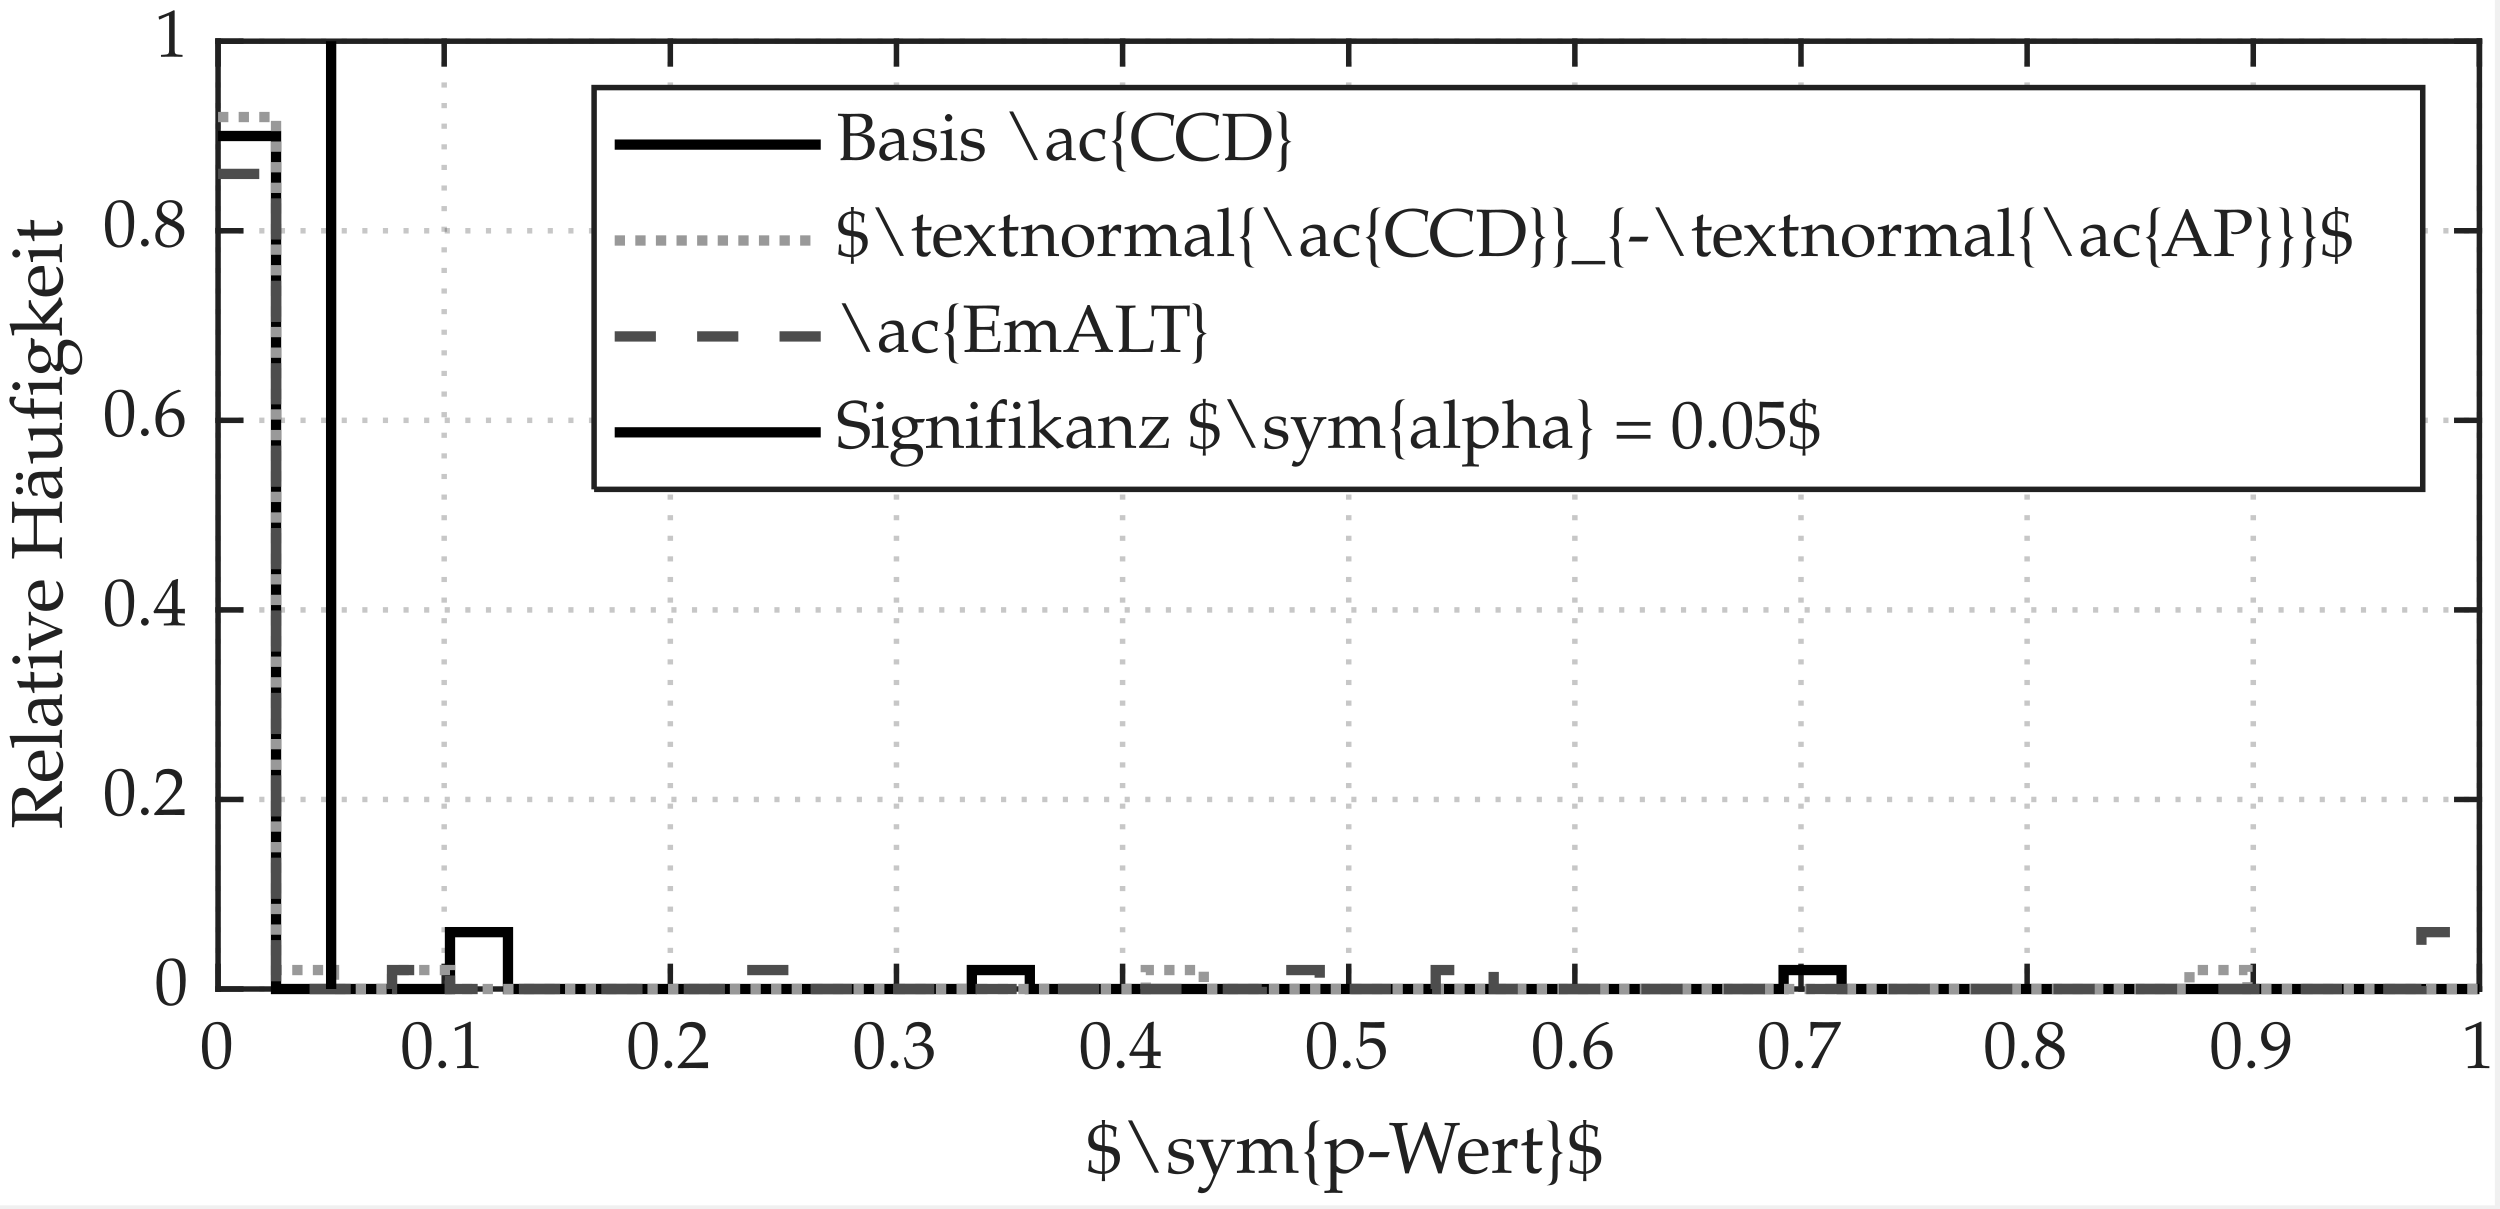
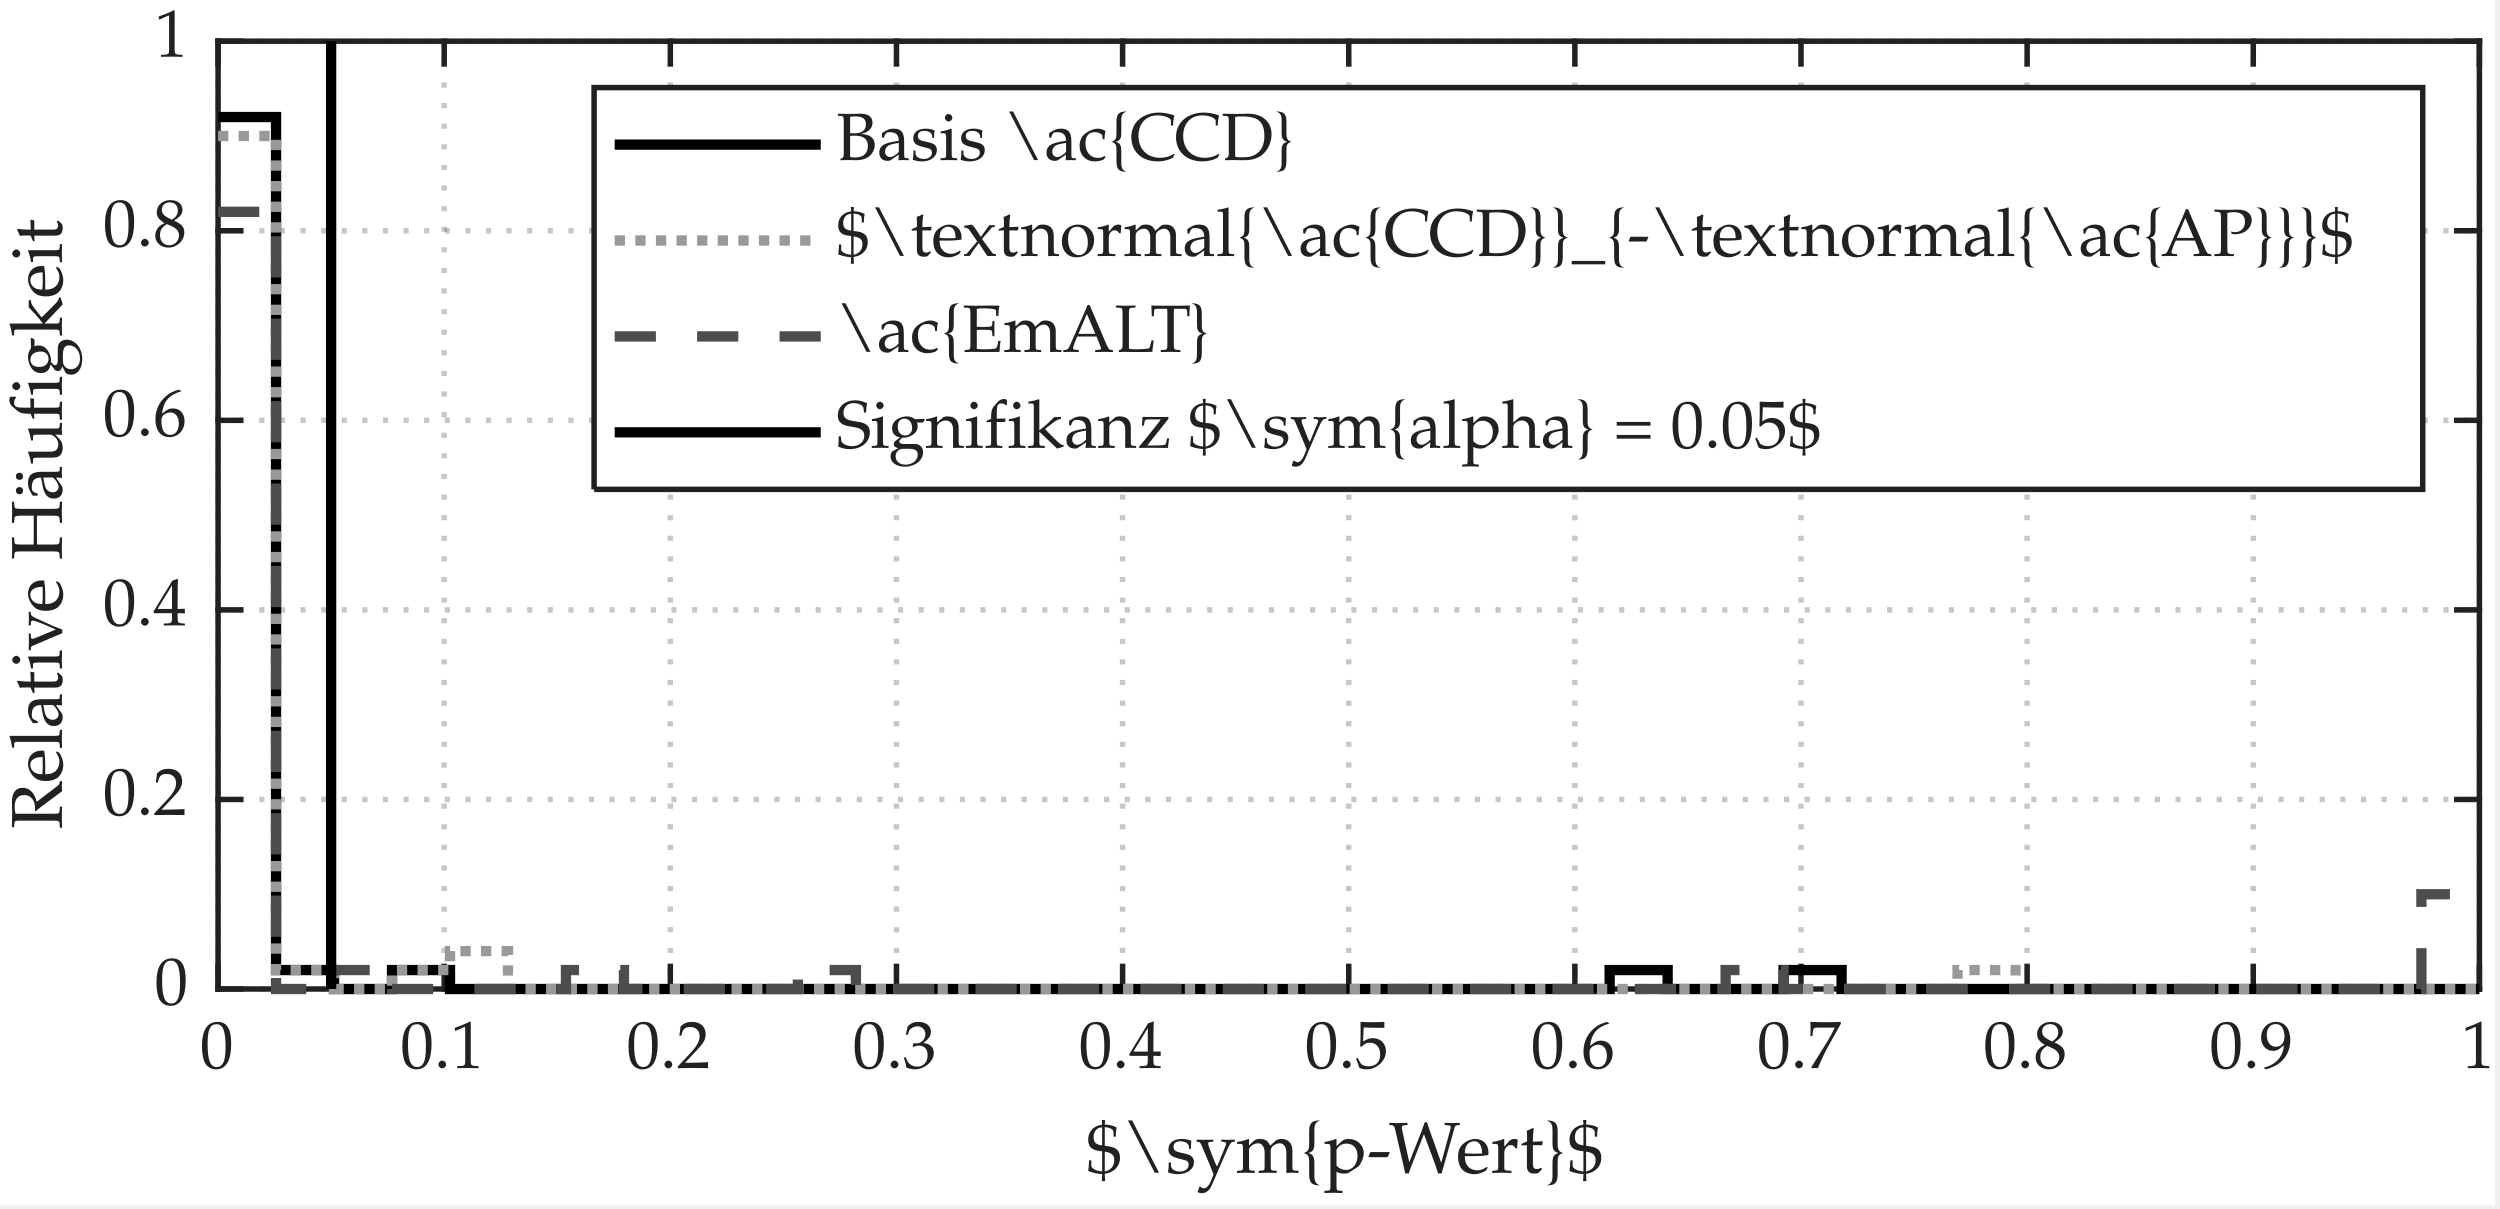
<svg xmlns="http://www.w3.org/2000/svg" width="128.411mm" height="62.089mm" viewBox="0 0 364 176" version="1.2" baseProfile="tiny">
  <defs>
</defs>
  <g fill="none" stroke="black" stroke-width="1" fill-rule="evenodd" stroke-linecap="square" stroke-linejoin="bevel">
    <g fill="#ffffff" fill-opacity="1" stroke="none" transform="matrix(0.75,0,0,0.75,-23.75,-7.5)" font-family="MS Shell Dlg 2" font-size="8.25" font-weight="400" font-style="normal">
      <path vector-effect="none" fill-rule="evenodd" d="M30,9 L516,9 L516,244 L30,244 L30,9" />
    </g>
    <g fill="#ffffff" fill-opacity="1" stroke="none" transform="matrix(7.5e-05,0,0,7.5e-05,-23.75,-7.5)" font-family="MS Shell Dlg 2" font-size="8.25" font-weight="400" font-style="normal">
      <path vector-effect="none" fill-rule="evenodd" d="M740000,180000 L740000,2.02e+06 L5.13e+06,2.02e+06 L5.13e+06,180000 L740000,180000" />
    </g>
    <g fill="#212121" fill-opacity="0.251" stroke="#212121" stroke-opacity="0.251" stroke-dasharray="1,3" stroke-dashoffset="0" stroke-width="1.067" stroke-linecap="butt" stroke-linejoin="round" transform="matrix(0.75,0,0,0.75,-23.75,-7.5)" font-family="MS Shell Dlg 2" font-size="8.25" font-weight="400" font-style="normal">
      <polyline fill="none" vector-effect="none" points="74,18 74,202 " />
      <polyline fill="none" vector-effect="none" points="117.9,18 117.9,202 " />
      <polyline fill="none" vector-effect="none" points="161.8,18 161.8,202 " />
      <polyline fill="none" vector-effect="none" points="205.7,18 205.7,202 " />
      <polyline fill="none" vector-effect="none" points="249.6,18 249.6,202 " />
      <polyline fill="none" vector-effect="none" points="293.5,18 293.5,202 " />
      <polyline fill="none" vector-effect="none" points="337.4,18 337.4,202 " />
      <polyline fill="none" vector-effect="none" points="381.3,18 381.3,202 " />
      <polyline fill="none" vector-effect="none" points="425.2,18 425.2,202 " />
      <polyline fill="none" vector-effect="none" points="469.1,18 469.1,202 " />
      <polyline fill="none" vector-effect="none" points="513,18 513,202 " />
      <polyline fill="none" vector-effect="none" points="74,202 513,202 " />
      <polyline fill="none" vector-effect="none" points="74,165.2 513,165.2 " />
      <polyline fill="none" vector-effect="none" points="74,128.4 513,128.4 " />
      <polyline fill="none" vector-effect="none" points="74,91.6 513,91.6 " />
      <polyline fill="none" vector-effect="none" points="74,54.8 513,54.8 " />
      <polyline fill="none" vector-effect="none" points="74,18 513,18 " />
    </g>
    <g fill="#212121" fill-opacity="1" stroke="#212121" stroke-opacity="1" stroke-width="1" stroke-linecap="square" stroke-linejoin="bevel" transform="matrix(0.75,0,0,0.75,158.125,170.75)" font-family="Palatino Linotype" font-size="14" font-weight="400" font-style="normal">
      <text fill="#212121" fill-opacity="1" stroke="none" xml:space="preserve" x="0" y="0" font-family="Palatino Linotype" font-size="14" font-weight="400" font-style="normal">$\sym{p-Wert}$</text>
    </g>
    <g fill="#212121" fill-opacity="1" stroke="#212121" stroke-opacity="1" stroke-width="1.067" stroke-linecap="square" stroke-linejoin="round" transform="matrix(0.75,0,0,0.75,-23.75,-7.5)" font-family="Palatino Linotype" font-size="14" font-weight="400" font-style="normal">
      <polyline fill="none" vector-effect="none" points="74,202 513,202 " />
      <polyline fill="none" vector-effect="none" points="74,18 513,18 " />
      <polyline fill="none" vector-effect="none" points="74,202 74,197.61 " />
      <polyline fill="none" vector-effect="none" points="74,22.39 74,18 " />
      <polyline fill="none" vector-effect="none" points="117.9,202 117.9,197.61 " />
      <polyline fill="none" vector-effect="none" points="117.9,22.39 117.9,18 " />
      <polyline fill="none" vector-effect="none" points="161.8,202 161.8,197.61 " />
      <polyline fill="none" vector-effect="none" points="161.8,22.39 161.8,18 " />
      <polyline fill="none" vector-effect="none" points="205.7,202 205.7,197.61 " />
      <polyline fill="none" vector-effect="none" points="205.7,22.39 205.7,18 " />
      <polyline fill="none" vector-effect="none" points="249.6,202 249.6,197.61 " />
      <polyline fill="none" vector-effect="none" points="249.6,22.39 249.6,18 " />
      <polyline fill="none" vector-effect="none" points="293.5,202 293.5,197.61 " />
      <polyline fill="none" vector-effect="none" points="293.5,22.39 293.5,18 " />
      <polyline fill="none" vector-effect="none" points="337.4,202 337.4,197.61 " />
      <polyline fill="none" vector-effect="none" points="337.4,22.39 337.4,18 " />
      <polyline fill="none" vector-effect="none" points="381.3,202 381.3,197.61 " />
      <polyline fill="none" vector-effect="none" points="381.3,22.39 381.3,18 " />
      <polyline fill="none" vector-effect="none" points="425.2,202 425.2,197.61 " />
      <polyline fill="none" vector-effect="none" points="425.2,22.39 425.2,18 " />
      <polyline fill="none" vector-effect="none" points="469.1,202 469.1,197.61 " />
      <polyline fill="none" vector-effect="none" points="469.1,22.39 469.1,18 " />
      <polyline fill="none" vector-effect="none" points="513,202 513,197.61 " />
      <polyline fill="none" vector-effect="none" points="513,22.39 513,18 " />
    </g>
    <g fill="#212121" fill-opacity="1" stroke="#212121" stroke-opacity="1" stroke-width="1" stroke-linecap="square" stroke-linejoin="bevel" transform="matrix(0.75,0,0,0.75,29.125,155.5)" font-family="Palatino Linotype" font-size="13" font-weight="400" font-style="normal">
      <text fill="#212121" fill-opacity="1" stroke="none" xml:space="preserve" x="0" y="0" font-family="Palatino Linotype" font-size="13" font-weight="400" font-style="normal">0</text>
    </g>
    <g fill="#212121" fill-opacity="1" stroke="#212121" stroke-opacity="1" stroke-width="1" stroke-linecap="square" stroke-linejoin="bevel" transform="matrix(0.75,0,0,0.75,58.3,155.5)" font-family="Palatino Linotype" font-size="13" font-weight="400" font-style="normal">
      <text fill="#212121" fill-opacity="1" stroke="none" xml:space="preserve" x="0" y="0" font-family="Palatino Linotype" font-size="13" font-weight="400" font-style="normal">0.1</text>
    </g>
    <g fill="#212121" fill-opacity="1" stroke="#212121" stroke-opacity="1" stroke-width="1" stroke-linecap="square" stroke-linejoin="bevel" transform="matrix(0.75,0,0,0.75,91.225,155.5)" font-family="Palatino Linotype" font-size="13" font-weight="400" font-style="normal">
      <text fill="#212121" fill-opacity="1" stroke="none" xml:space="preserve" x="0" y="0" font-family="Palatino Linotype" font-size="13" font-weight="400" font-style="normal">0.2</text>
    </g>
    <g fill="#212121" fill-opacity="1" stroke="#212121" stroke-opacity="1" stroke-width="1" stroke-linecap="square" stroke-linejoin="bevel" transform="matrix(0.75,0,0,0.75,124.15,155.5)" font-family="Palatino Linotype" font-size="13" font-weight="400" font-style="normal">
      <text fill="#212121" fill-opacity="1" stroke="none" xml:space="preserve" x="0" y="0" font-family="Palatino Linotype" font-size="13" font-weight="400" font-style="normal">0.3</text>
    </g>
    <g fill="#212121" fill-opacity="1" stroke="#212121" stroke-opacity="1" stroke-width="1" stroke-linecap="square" stroke-linejoin="bevel" transform="matrix(0.75,0,0,0.75,157.075,155.5)" font-family="Palatino Linotype" font-size="13" font-weight="400" font-style="normal">
      <text fill="#212121" fill-opacity="1" stroke="none" xml:space="preserve" x="0" y="0" font-family="Palatino Linotype" font-size="13" font-weight="400" font-style="normal">0.4</text>
    </g>
    <g fill="#212121" fill-opacity="1" stroke="#212121" stroke-opacity="1" stroke-width="1" stroke-linecap="square" stroke-linejoin="bevel" transform="matrix(0.75,0,0,0.75,190,155.5)" font-family="Palatino Linotype" font-size="13" font-weight="400" font-style="normal">
      <text fill="#212121" fill-opacity="1" stroke="none" xml:space="preserve" x="0" y="0" font-family="Palatino Linotype" font-size="13" font-weight="400" font-style="normal">0.5</text>
    </g>
    <g fill="#212121" fill-opacity="1" stroke="#212121" stroke-opacity="1" stroke-width="1" stroke-linecap="square" stroke-linejoin="bevel" transform="matrix(0.75,0,0,0.75,222.925,155.5)" font-family="Palatino Linotype" font-size="13" font-weight="400" font-style="normal">
      <text fill="#212121" fill-opacity="1" stroke="none" xml:space="preserve" x="0" y="0" font-family="Palatino Linotype" font-size="13" font-weight="400" font-style="normal">0.6</text>
    </g>
    <g fill="#212121" fill-opacity="1" stroke="#212121" stroke-opacity="1" stroke-width="1" stroke-linecap="square" stroke-linejoin="bevel" transform="matrix(0.75,0,0,0.75,255.85,155.5)" font-family="Palatino Linotype" font-size="13" font-weight="400" font-style="normal">
      <text fill="#212121" fill-opacity="1" stroke="none" xml:space="preserve" x="0" y="0" font-family="Palatino Linotype" font-size="13" font-weight="400" font-style="normal">0.7</text>
    </g>
    <g fill="#212121" fill-opacity="1" stroke="#212121" stroke-opacity="1" stroke-width="1" stroke-linecap="square" stroke-linejoin="bevel" transform="matrix(0.75,0,0,0.75,288.775,155.5)" font-family="Palatino Linotype" font-size="13" font-weight="400" font-style="normal">
      <text fill="#212121" fill-opacity="1" stroke="none" xml:space="preserve" x="0" y="0" font-family="Palatino Linotype" font-size="13" font-weight="400" font-style="normal">0.8</text>
    </g>
    <g fill="#212121" fill-opacity="1" stroke="#212121" stroke-opacity="1" stroke-width="1" stroke-linecap="square" stroke-linejoin="bevel" transform="matrix(0.75,0,0,0.75,321.7,155.5)" font-family="Palatino Linotype" font-size="13" font-weight="400" font-style="normal">
      <text fill="#212121" fill-opacity="1" stroke="none" xml:space="preserve" x="0" y="0" font-family="Palatino Linotype" font-size="13" font-weight="400" font-style="normal">0.9</text>
    </g>
    <g fill="#212121" fill-opacity="1" stroke="#212121" stroke-opacity="1" stroke-width="1" stroke-linecap="square" stroke-linejoin="bevel" transform="matrix(0.75,0,0,0.75,358.375,155.5)" font-family="Palatino Linotype" font-size="13" font-weight="400" font-style="normal">
      <text fill="#212121" fill-opacity="1" stroke="none" xml:space="preserve" x="0" y="0" font-family="Palatino Linotype" font-size="13" font-weight="400" font-style="normal">1</text>
    </g>
    <g fill="#212121" fill-opacity="1" stroke="#212121" stroke-opacity="1" stroke-width="1" stroke-linecap="square" stroke-linejoin="bevel" transform="matrix(0,-0.75,0.75,0,9,120.75)" font-family="Palatino Linotype" font-size="14" font-weight="400" font-style="normal">
      <text fill="#212121" fill-opacity="1" stroke="none" xml:space="preserve" x="0" y="0" font-family="Palatino Linotype" font-size="14" font-weight="400" font-style="normal">Relative Häufigkeit</text>
    </g>
    <g fill="#212121" fill-opacity="1" stroke="#212121" stroke-opacity="1" stroke-width="1.067" stroke-linecap="square" stroke-linejoin="round" transform="matrix(0.75,0,0,0.75,-23.75,-7.5)" font-family="Palatino Linotype" font-size="14" font-weight="400" font-style="normal">
      <polyline fill="none" vector-effect="none" points="74,202 74,18 " />
      <polyline fill="none" vector-effect="none" points="513,202 513,18 " />
      <polyline fill="none" vector-effect="none" points="74,202 78.39,202 " />
      <polyline fill="none" vector-effect="none" points="508.61,202 513,202 " />
      <polyline fill="none" vector-effect="none" points="74,165.2 78.39,165.2 " />
      <polyline fill="none" vector-effect="none" points="508.61,165.2 513,165.2 " />
      <polyline fill="none" vector-effect="none" points="74,128.4 78.39,128.4 " />
      <polyline fill="none" vector-effect="none" points="508.61,128.4 513,128.4 " />
      <polyline fill="none" vector-effect="none" points="74,91.6 78.39,91.6 " />
      <polyline fill="none" vector-effect="none" points="508.61,91.6 513,91.6 " />
      <polyline fill="none" vector-effect="none" points="74,54.8 78.39,54.8 " />
      <polyline fill="none" vector-effect="none" points="508.61,54.8 513,54.8 " />
      <polyline fill="none" vector-effect="none" points="74,18 78.39,18 " />
      <polyline fill="none" vector-effect="none" points="508.61,18 513,18 " />
    </g>
    <g fill="#212121" fill-opacity="1" stroke="#212121" stroke-opacity="1" stroke-width="1" stroke-linecap="square" stroke-linejoin="bevel" transform="matrix(0.75,0,0,0.75,22.5,146.25)" font-family="Palatino Linotype" font-size="13" font-weight="400" font-style="normal">
      <text fill="#212121" fill-opacity="1" stroke="none" xml:space="preserve" x="0" y="0" font-family="Palatino Linotype" font-size="13" font-weight="400" font-style="normal">0</text>
    </g>
    <g fill="#212121" fill-opacity="1" stroke="#212121" stroke-opacity="1" stroke-width="1" stroke-linecap="square" stroke-linejoin="bevel" transform="matrix(0.75,0,0,0.75,15,118.65)" font-family="Palatino Linotype" font-size="13" font-weight="400" font-style="normal">
      <text fill="#212121" fill-opacity="1" stroke="none" xml:space="preserve" x="0" y="0" font-family="Palatino Linotype" font-size="13" font-weight="400" font-style="normal">0.2</text>
    </g>
    <g fill="#212121" fill-opacity="1" stroke="#212121" stroke-opacity="1" stroke-width="1" stroke-linecap="square" stroke-linejoin="bevel" transform="matrix(0.75,0,0,0.75,15,91.05)" font-family="Palatino Linotype" font-size="13" font-weight="400" font-style="normal">
      <text fill="#212121" fill-opacity="1" stroke="none" xml:space="preserve" x="0" y="0" font-family="Palatino Linotype" font-size="13" font-weight="400" font-style="normal">0.4</text>
    </g>
    <g fill="#212121" fill-opacity="1" stroke="#212121" stroke-opacity="1" stroke-width="1" stroke-linecap="square" stroke-linejoin="bevel" transform="matrix(0.75,0,0,0.75,15,63.45)" font-family="Palatino Linotype" font-size="13" font-weight="400" font-style="normal">
      <text fill="#212121" fill-opacity="1" stroke="none" xml:space="preserve" x="0" y="0" font-family="Palatino Linotype" font-size="13" font-weight="400" font-style="normal">0.6</text>
    </g>
    <g fill="#212121" fill-opacity="1" stroke="#212121" stroke-opacity="1" stroke-width="1" stroke-linecap="square" stroke-linejoin="bevel" transform="matrix(0.75,0,0,0.75,15,35.85)" font-family="Palatino Linotype" font-size="13" font-weight="400" font-style="normal">
      <text fill="#212121" fill-opacity="1" stroke="none" xml:space="preserve" x="0" y="0" font-family="Palatino Linotype" font-size="13" font-weight="400" font-style="normal">0.8</text>
    </g>
    <g fill="#212121" fill-opacity="1" stroke="#212121" stroke-opacity="1" stroke-width="1" stroke-linecap="square" stroke-linejoin="bevel" transform="matrix(0.75,0,0,0.75,22.5,8.25)" font-family="Palatino Linotype" font-size="13" font-weight="400" font-style="normal">
      <text fill="#212121" fill-opacity="1" stroke="none" xml:space="preserve" x="0" y="0" font-family="Palatino Linotype" font-size="13" font-weight="400" font-style="normal">1</text>
    </g>
    <g fill="none" stroke="#000000" stroke-opacity="1" stroke-width="2" stroke-linecap="butt" stroke-linejoin="miter" stroke-miterlimit="2" transform="matrix(0.75,0,0,0.75,-23.75,-7.5)" font-family="Palatino Linotype" font-size="13" font-weight="400" font-style="normal">
-       <polyline fill="none" vector-effect="none" points="74,36.4 85.256,36.4 85.256,202 96.513,202 96.513,202 107.769,202 107.769,202 119.026,202 119.026,190.96 130.282,190.96 130.282,202 141.538,202 141.538,202 152.795,202 152.795,202 164.051,202 164.051,202 175.308,202 175.308,202 186.564,202 186.564,202 197.821,202 197.821,202 209.077,202 209.077,202 220.333,202 220.333,198.32 231.59,198.32 231.59,202 242.846,202 242.846,202 254.103,202 254.103,202 265.359,202 265.359,202 276.615,202 276.615,202 287.872,202 287.872,202 299.128,202 299.128,202 310.385,202 310.385,202 321.641,202 321.641,202 332.897,202 332.897,202 344.154,202 344.154,202 355.41,202 355.41,202 366.667,202 366.667,202 377.923,202 377.923,198.32 389.18,198.32 389.18,202 400.436,202 400.436,202 411.692,202 411.692,202 422.949,202 422.949,202 434.205,202 434.205,202 445.462,202 445.462,202 456.718,202 456.718,202 467.974,202 467.974,202 479.231,202 479.231,202 490.487,202 490.487,202 501.744,202 501.744,202 513,202 513,202 " />
+       <polyline fill="none" vector-effect="none" points="74,32.72 85.256,32.72 85.256,198.32 96.513,198.32 96.513,202 107.769,202 107.769,198.32 119.026,198.32 119.026,202 130.282,202 130.282,202 141.538,202 141.538,202 152.795,202 152.795,202 164.051,202 164.051,202 175.308,202 175.308,202 186.564,202 186.564,202 197.821,202 197.821,202 209.077,202 209.077,202 220.333,202 220.333,202 231.59,202 231.59,202 242.846,202 242.846,202 254.103,202 254.103,202 265.359,202 265.359,202 276.615,202 276.615,202 287.872,202 287.872,202 299.128,202 299.128,202 310.385,202 310.385,202 321.641,202 321.641,202 332.897,202 332.897,202 344.154,202 344.154,198.32 355.41,198.32 355.41,202 366.667,202 366.667,202 377.923,202 377.923,198.32 389.18,198.32 389.18,202 400.436,202 400.436,202 411.692,202 411.692,202 422.949,202 422.949,202 434.205,202 434.205,202 445.462,202 445.462,202 456.718,202 456.718,202 467.974,202 467.974,202 479.231,202 479.231,202 490.487,202 490.487,202 501.744,202 501.744,202 513,202 513,202 " />
    </g>
    <g fill="none" stroke="#999999" stroke-opacity="1" stroke-dasharray="2,2" stroke-dashoffset="0" stroke-width="2" stroke-linecap="butt" stroke-linejoin="miter" stroke-miterlimit="2" transform="matrix(0.75,0,0,0.75,-23.75,-7.5)" font-family="Palatino Linotype" font-size="13" font-weight="400" font-style="normal">
-       <polyline fill="none" vector-effect="none" points="74,32.72 85.256,32.72 85.256,198.32 96.513,198.32 96.513,202 107.769,202 107.769,198.32 119.026,198.32 119.026,202 130.282,202 130.282,202 141.538,202 141.538,202 152.795,202 152.795,202 164.051,202 164.051,202 175.308,202 175.308,202 186.564,202 186.564,202 197.821,202 197.821,202 209.077,202 209.077,202 220.333,202 220.333,202 231.59,202 231.59,202 242.846,202 242.846,202 254.103,202 254.103,198.32 265.359,198.32 265.359,202 276.615,202 276.615,202 287.872,202 287.872,202 299.128,202 299.128,202 310.385,202 310.385,202 321.641,202 321.641,202 332.897,202 332.897,202 344.154,202 344.154,202 355.41,202 355.41,202 366.667,202 366.667,202 377.923,202 377.923,202 389.18,202 389.18,202 400.436,202 400.436,202 411.692,202 411.692,202 422.949,202 422.949,202 434.205,202 434.205,202 445.462,202 445.462,202 456.718,202 456.718,198.32 467.974,198.32 467.974,202 479.231,202 479.231,202 490.487,202 490.487,202 501.744,202 501.744,202 513,202 513,202 " />
+       <polyline fill="none" vector-effect="none" points="74,36.4 85.256,36.4 85.256,198.32 96.513,198.32 96.513,202 107.769,202 107.769,198.32 119.026,198.32 119.026,194.64 130.282,194.64 130.282,202 141.538,202 141.538,202 152.795,202 152.795,202 164.051,202 164.051,202 175.308,202 175.308,202 186.564,202 186.564,202 197.821,202 197.821,202 209.077,202 209.077,202 220.333,202 220.333,202 231.59,202 231.59,202 242.846,202 242.846,202 254.103,202 254.103,202 265.359,202 265.359,202 276.615,202 276.615,202 287.872,202 287.872,202 299.128,202 299.128,202 310.385,202 310.385,202 321.641,202 321.641,202 332.897,202 332.897,202 344.154,202 344.154,202 355.41,202 355.41,202 366.667,202 366.667,202 377.923,202 377.923,202 389.18,202 389.18,202 400.436,202 400.436,202 411.692,202 411.692,198.32 422.949,198.32 422.949,202 434.205,202 434.205,202 445.462,202 445.462,202 456.718,202 456.718,202 467.974,202 467.974,202 479.231,202 479.231,202 490.487,202 490.487,202 501.744,202 501.744,202 513,202 513,202 " />
    </g>
    <g fill="none" stroke="#4d4d4d" stroke-opacity="1" stroke-dasharray="8,8" stroke-dashoffset="0" stroke-width="2" stroke-linecap="butt" stroke-linejoin="miter" stroke-miterlimit="2" transform="matrix(0.75,0,0,0.75,-23.75,-7.5)" font-family="Palatino Linotype" font-size="13" font-weight="400" font-style="normal">
-       <polyline fill="none" vector-effect="none" points="74,43.76 85.256,43.76 85.256,202 96.513,202 96.513,202 107.769,202 107.769,198.32 119.026,198.32 119.026,202 130.282,202 130.282,202 141.538,202 141.538,202 152.795,202 152.795,202 164.051,202 164.051,202 175.308,202 175.308,198.32 186.564,198.32 186.564,202 197.821,202 197.821,202 209.077,202 209.077,202 220.333,202 220.333,202 231.59,202 231.59,202 242.846,202 242.846,202 254.103,202 254.103,202 265.359,202 265.359,202 276.615,202 276.615,198.32 287.872,198.32 287.872,202 299.128,202 299.128,202 310.385,202 310.385,198.32 321.641,198.32 321.641,202 332.897,202 332.897,202 344.154,202 344.154,202 355.41,202 355.41,202 366.667,202 366.667,202 377.923,202 377.923,202 389.18,202 389.18,202 400.436,202 400.436,202 411.692,202 411.692,202 422.949,202 422.949,202 434.205,202 434.205,202 445.462,202 445.462,202 456.718,202 456.718,202 467.974,202 467.974,202 479.231,202 479.231,202 490.487,202 490.487,202 501.744,202 501.744,190.96 513,190.96 513,190.96 " />
+       <polyline fill="none" vector-effect="none" points="74,51.12 85.256,51.12 85.256,202 96.513,202 96.513,198.32 107.769,198.32 107.769,202 119.026,202 119.026,202 130.282,202 130.282,202 141.538,202 141.538,198.32 152.795,198.32 152.795,202 164.051,202 164.051,202 175.308,202 175.308,202 186.564,202 186.564,198.32 197.821,198.32 197.821,202 209.077,202 209.077,202 220.333,202 220.333,202 231.59,202 231.59,202 242.846,202 242.846,202 254.103,202 254.103,202 265.359,202 265.359,202 276.615,202 276.615,202 287.872,202 287.872,202 299.128,202 299.128,202 310.385,202 310.385,202 321.641,202 321.641,202 332.897,202 332.897,202 344.154,202 344.154,202 355.41,202 355.41,202 366.667,202 366.667,198.32 377.923,198.32 377.923,202 389.18,202 389.18,202 400.436,202 400.436,202 411.692,202 411.692,202 422.949,202 422.949,202 434.205,202 434.205,202 445.462,202 445.462,202 456.718,202 456.718,202 467.974,202 467.974,202 479.231,202 479.231,202 490.487,202 490.487,202 501.744,202 501.744,183.6 513,183.6 513,183.6 " />
    </g>
    <g fill="#000000" fill-opacity="1" stroke="#000000" stroke-opacity="1" stroke-width="2" stroke-linecap="butt" stroke-linejoin="round" transform="matrix(0.75,0,0,0.75,-23.75,-7.5)" font-family="Palatino Linotype" font-size="13" font-weight="400" font-style="normal">
      <polyline fill="none" vector-effect="none" points="95.95,202 95.95,18 " />
    </g>
    <g fill="#ffffff" fill-opacity="1" stroke="none" transform="matrix(7.5e-05,0,0,7.5e-05,-23.75,-7.5)" font-family="Palatino Linotype" font-size="13" font-weight="400" font-style="normal">
      <path vector-effect="none" fill-rule="evenodd" d="M1.47e+06,270000 L1.47e+06,1.05e+06 L5.02e+06,1.05e+06 L5.02e+06,270000 L1.47e+06,270000" />
    </g>
    <g fill="#000000" fill-opacity="1" stroke="#000000" stroke-opacity="1" stroke-width="2" stroke-linecap="butt" stroke-linejoin="round" transform="matrix(0.75,0,0,0.75,-23.75,-7.5)" font-family="Palatino Linotype" font-size="13" font-weight="400" font-style="normal">
      <polyline fill="none" vector-effect="none" points="151,38.071 191,38.071 " />
    </g>
    <g fill="#999999" fill-opacity="1" stroke="#999999" stroke-opacity="1" stroke-dasharray="2,2" stroke-dashoffset="0" stroke-width="2" stroke-linecap="butt" stroke-linejoin="round" transform="matrix(0.75,0,0,0.75,-23.75,-7.5)" font-family="Palatino Linotype" font-size="13" font-weight="400" font-style="normal">
      <polyline fill="none" vector-effect="none" points="151,56.69 191,56.69 " />
    </g>
    <g fill="#4d4d4d" fill-opacity="1" stroke="#4d4d4d" stroke-opacity="1" stroke-dasharray="8,8" stroke-dashoffset="0" stroke-width="2" stroke-linecap="butt" stroke-linejoin="round" transform="matrix(0.75,0,0,0.75,-23.75,-7.5)" font-family="Palatino Linotype" font-size="13" font-weight="400" font-style="normal">
      <polyline fill="none" vector-effect="none" points="151,75.31 191,75.31 " />
    </g>
    <g fill="#000000" fill-opacity="1" stroke="#000000" stroke-opacity="1" stroke-width="2" stroke-linecap="butt" stroke-linejoin="round" transform="matrix(0.75,0,0,0.75,-23.75,-7.5)" font-family="Palatino Linotype" font-size="13" font-weight="400" font-style="normal">
      <polyline fill="none" vector-effect="none" points="151,93.929 191,93.929 " />
    </g>
    <g fill="#212121" fill-opacity="1" stroke="#212121" stroke-opacity="1" stroke-width="1" stroke-linecap="square" stroke-linejoin="bevel" transform="matrix(0.75,0,0,0.75,121.75,23.3032)" font-family="Palatino Linotype" font-size="13" font-weight="400" font-style="normal">
      <text fill="#212121" fill-opacity="1" stroke="none" xml:space="preserve" x="0" y="0" font-family="Palatino Linotype" font-size="13" font-weight="400" font-style="normal">Basis \ac{CCD}</text>
    </g>
    <g fill="#212121" fill-opacity="1" stroke="#212121" stroke-opacity="1" stroke-width="1" stroke-linecap="square" stroke-linejoin="bevel" transform="matrix(0.75,0,0,0.75,121.75,37.2677)" font-family="Palatino Linotype" font-size="13" font-weight="400" font-style="normal">
      <text fill="#212121" fill-opacity="1" stroke="none" xml:space="preserve" x="0" y="0" font-family="Palatino Linotype" font-size="13" font-weight="400" font-style="normal">$\textnormal{\ac{CCD}}_{-\textnormal{\ac{AP}}}$</text>
    </g>
    <g fill="#212121" fill-opacity="1" stroke="#212121" stroke-opacity="1" stroke-width="1" stroke-linecap="square" stroke-linejoin="bevel" transform="matrix(0.75,0,0,0.75,121.75,51.2323)" font-family="Palatino Linotype" font-size="13" font-weight="400" font-style="normal">
      <text fill="#212121" fill-opacity="1" stroke="none" xml:space="preserve" x="0" y="0" font-family="Palatino Linotype" font-size="13" font-weight="400" font-style="normal">\ac{EmALT}</text>
    </g>
    <g fill="#212121" fill-opacity="1" stroke="#212121" stroke-opacity="1" stroke-width="1" stroke-linecap="square" stroke-linejoin="bevel" transform="matrix(0.75,0,0,0.75,121.75,65.1968)" font-family="Palatino Linotype" font-size="13" font-weight="400" font-style="normal">
      <text fill="#212121" fill-opacity="1" stroke="none" xml:space="preserve" x="0" y="0" font-family="Palatino Linotype" font-size="13" font-weight="400" font-style="normal">Signifikanz $\sym{alpha} = 0.05$</text>
    </g>
    <g fill="none" stroke="#212121" stroke-opacity="1" stroke-width="1.067" stroke-linecap="butt" stroke-linejoin="miter" stroke-miterlimit="2" transform="matrix(0.75,0,0,0.75,-23.75,-7.5)" font-family="Palatino Linotype" font-size="13" font-weight="400" font-style="normal">
      <path vector-effect="none" fill-rule="evenodd" d="M147,105 L147,27 L502,27 L502,105 L147,105" />
    </g>
  </g>
</svg>
